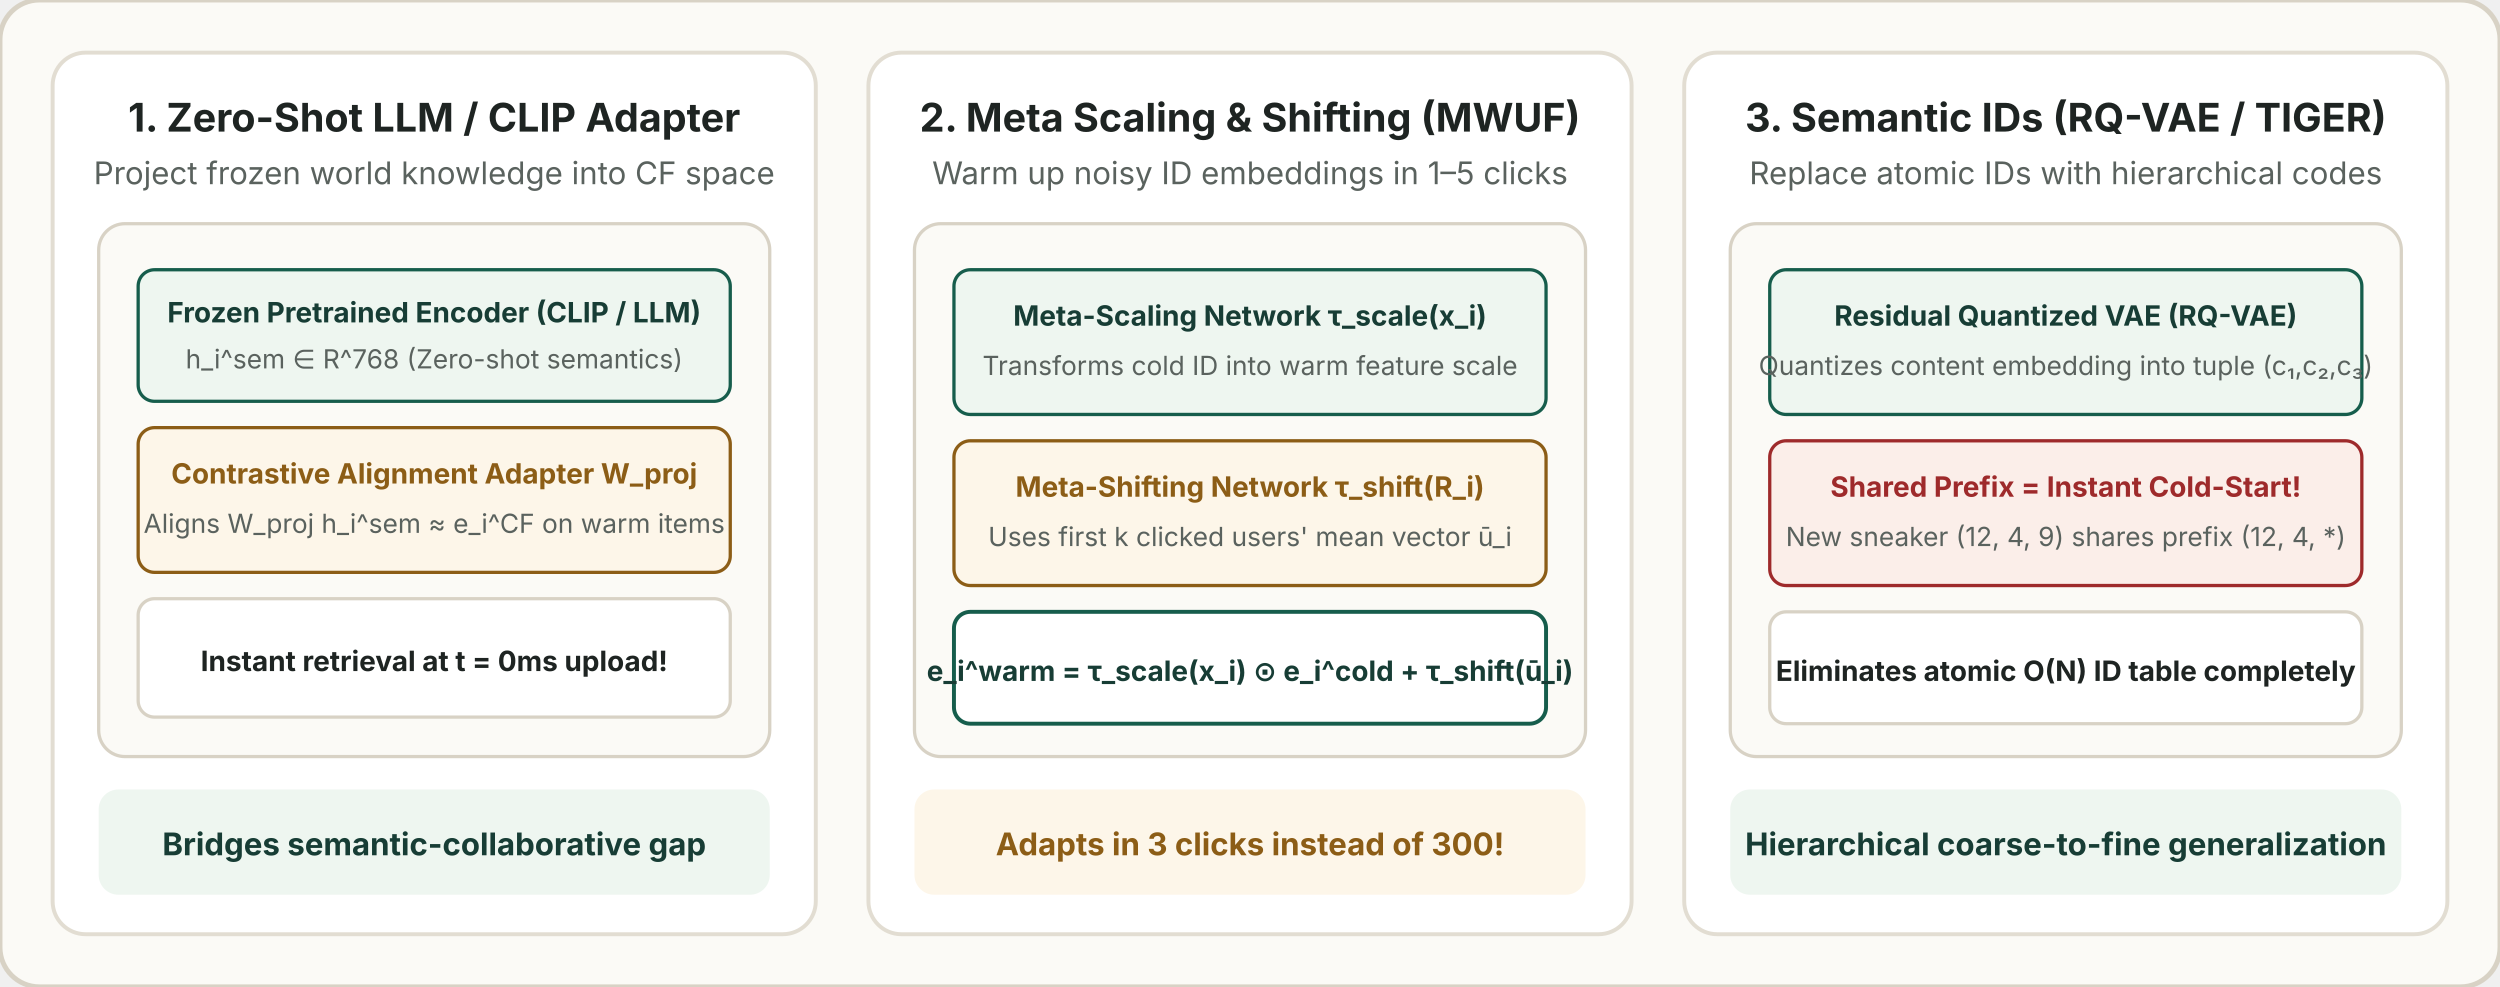
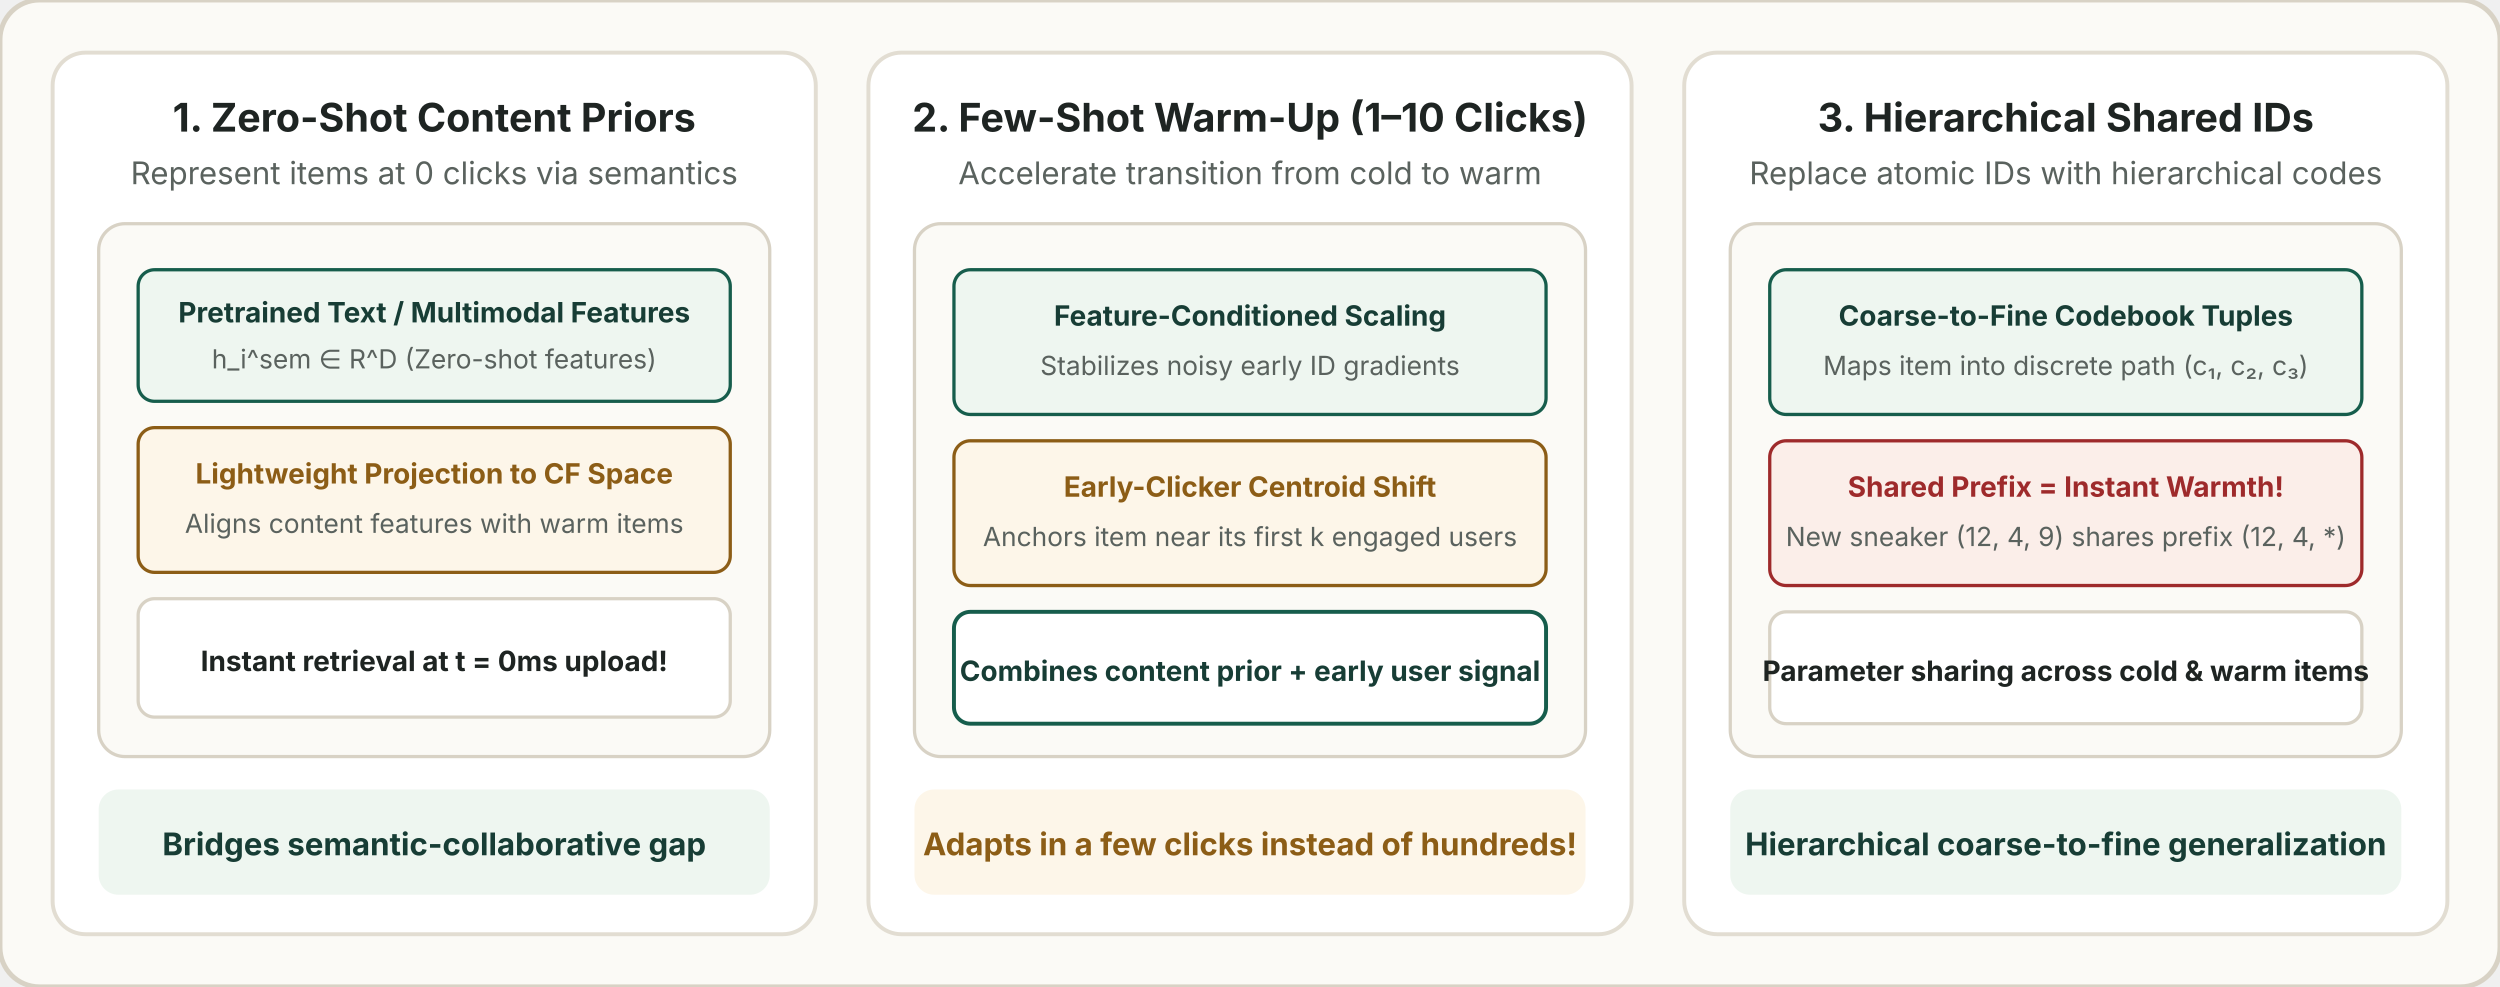
<svg xmlns="http://www.w3.org/2000/svg" viewBox="0 0 760 300" width="760" height="300" font-family="'Inter', -apple-system, sans-serif">
  <rect width="760" height="300" rx="12" fill="#fbfaf6" stroke="#d8d2c5" stroke-width="1.5" />
  <g transform="translate(16, 16)">
    <rect width="232" height="268" rx="10" fill="#ffffff" stroke="#e2ddd2" stroke-width="1.2" />
-     <text x="116" y="24" text-anchor="middle" font-size="12" font-weight="700" fill="#1e2422">1. Zero-Shot LLM / CLIP Adapter</text>
-     <text x="116" y="40" text-anchor="middle" font-size="9.5" fill="#5a625e">Project frozen world knowledge into CF space</text>
+     <text x="116" y="24" text-anchor="middle" font-size="12" font-weight="700" fill="#1e2422">1. Zero-Shot Content Priors</text>
+     <text x="116" y="40" text-anchor="middle" font-size="9.5" fill="#5a625e">Represent items at 0 clicks via semantics</text>
    <g transform="translate(14, 52)">
      <rect width="204" height="162" rx="8" fill="#fbfaf6" stroke="#d8d2c5" />
      <rect x="12" y="14" width="180" height="40" rx="5" fill="#eef6f0" stroke="#165d4c" />
-       <text x="102" y="30" text-anchor="middle" font-size="8.5" font-weight="700" fill="#173d35">Frozen Pretrained Encoder (CLIP / LLM)</text>
-       <text x="102" y="44" text-anchor="middle" font-size="8" fill="#5a625e">h_i^sem ∈ R^768 (Zero-shot semantics)</text>
+       <text x="102" y="30" text-anchor="middle" font-size="8.5" font-weight="700" fill="#173d35">Pretrained Text / Multimodal Features</text>
+       <text x="102" y="44" text-anchor="middle" font-size="8" fill="#5a625e">h_i^sem ∈ R^D (Zero-shot features)</text>
      <rect x="12" y="62" width="180" height="44" rx="5" fill="#fdf6e9" stroke="#8c5d16" />
-       <text x="102" y="79" text-anchor="middle" font-size="8.5" font-weight="700" fill="#8c5d16">Contrastive Alignment Adapter W_proj</text>
-       <text x="102" y="94" text-anchor="middle" font-size="8" fill="#5a625e">Aligns W_proj h_i^sem ≈ e_i^CF on warm items</text>
+       <text x="102" y="79" text-anchor="middle" font-size="8.5" font-weight="700" fill="#8c5d16">Lightweight Projection to CF Space</text>
+       <text x="102" y="94" text-anchor="middle" font-size="8" fill="#5a625e">Aligns content features with warm items</text>
      <rect x="12" y="114" width="180" height="36" rx="5" fill="#ffffff" stroke="#d8d2c5" />
      <text x="102" y="136" text-anchor="middle" font-size="8.5" font-weight="700" fill="#1e2422">Instant retrieval at t = 0ms upload!</text>
    </g>
    <rect x="14" y="224" width="204" height="32" rx="6" fill="#eef6f0" />
    <text x="116" y="244" text-anchor="middle" font-size="9.5" font-weight="700" fill="#173d35">Bridges semantic-collaborative gap</text>
  </g>
  <g transform="translate(264, 16)">
    <rect width="232" height="268" rx="10" fill="#ffffff" stroke="#e2ddd2" stroke-width="1.2" />
-     <text x="116" y="24" text-anchor="middle" font-size="12" font-weight="700" fill="#1e2422">2. Meta Scaling &amp; Shifting (MWUF)</text>
-     <text x="116" y="40" text-anchor="middle" font-size="9.5" fill="#5a625e">Warm up noisy ID embeddings in 1–5 clicks</text>
+     <text x="116" y="24" text-anchor="middle" font-size="12" font-weight="700" fill="#1e2422">2. Few-Shot Warm-Up (1–10 Clicks)</text>
+     <text x="116" y="40" text-anchor="middle" font-size="9.5" fill="#5a625e">Accelerate transition from cold to warm</text>
    <g transform="translate(14, 52)">
      <rect width="204" height="162" rx="8" fill="#fbfaf6" stroke="#d8d2c5" />
      <rect x="12" y="14" width="180" height="44" rx="5" fill="#eef6f0" stroke="#165d4c" />
-       <text x="102" y="31" text-anchor="middle" font-size="8.5" font-weight="700" fill="#173d35">Meta-Scaling Network τ_scale(x_i)</text>
-       <text x="102" y="46" text-anchor="middle" font-size="8" fill="#5a625e">Transforms cold ID into warm feature scale</text>
+       <text x="102" y="31" text-anchor="middle" font-size="8.5" font-weight="700" fill="#173d35">Feature-Conditioned Scaling</text>
+       <text x="102" y="46" text-anchor="middle" font-size="8" fill="#5a625e">Stabilizes noisy early ID gradients</text>
      <rect x="12" y="66" width="180" height="44" rx="5" fill="#fdf6e9" stroke="#8c5d16" />
-       <text x="102" y="83" text-anchor="middle" font-size="8.5" font-weight="700" fill="#8c5d16">Meta-Shifting Network τ_shift(R_i)</text>
-       <text x="102" y="98" text-anchor="middle" font-size="8" fill="#5a625e">Uses first k clicked users' mean vector ū_i</text>
+       <text x="102" y="83" text-anchor="middle" font-size="8.5" font-weight="700" fill="#8c5d16">Early-Clicker Centroid Shift</text>
+       <text x="102" y="98" text-anchor="middle" font-size="8" fill="#5a625e">Anchors item near its first k engaged users</text>
      <rect x="12" y="118" width="180" height="34" rx="5" fill="#ffffff" stroke="#165d4c" stroke-width="1.2" />
-       <text x="102" y="139" text-anchor="middle" font-size="8.5" font-weight="700" fill="#173d35">e_i^warm = τ_scale(x_i) ⊙ e_i^cold + τ_shift(ū_i)</text>
+       <text x="102" y="139" text-anchor="middle" font-size="8.5" font-weight="700" fill="#173d35">Combines content prior + early user signal</text>
    </g>
    <rect x="14" y="224" width="204" height="32" rx="6" fill="#fdf6e9" />
-     <text x="116" y="244" text-anchor="middle" font-size="9.5" font-weight="700" fill="#8c5d16">Adapts in 3 clicks instead of 300!</text>
+     <text x="116" y="244" text-anchor="middle" font-size="9.5" font-weight="700" fill="#8c5d16">Adapts in a few clicks instead of hundreds!</text>
  </g>
  <g transform="translate(512, 16)">
    <rect width="232" height="268" rx="10" fill="#ffffff" stroke="#e2ddd2" stroke-width="1.2" />
-     <text x="116" y="24" text-anchor="middle" font-size="12" font-weight="700" fill="#1e2422">3. Semantic IDs (RQ-VAE / TIGER)</text>
+     <text x="116" y="24" text-anchor="middle" font-size="12" font-weight="700" fill="#1e2422">3. Hierarchical Shared IDs</text>
    <text x="116" y="40" text-anchor="middle" font-size="9.5" fill="#5a625e">Replace atomic IDs with hierarchical codes</text>
    <g transform="translate(14, 52)">
      <rect width="204" height="162" rx="8" fill="#fbfaf6" stroke="#d8d2c5" />
      <rect x="12" y="14" width="180" height="44" rx="5" fill="#eef6f0" stroke="#165d4c" />
-       <text x="102" y="31" text-anchor="middle" font-size="8.5" font-weight="700" fill="#173d35">Residual Quantized VAE (RQ-VAE)</text>
-       <text x="102" y="46" text-anchor="middle" font-size="8" fill="#5a625e">Quantizes content embedding into tuple (c₁,c₂,c₃)</text>
+       <text x="102" y="31" text-anchor="middle" font-size="8.5" font-weight="700" fill="#173d35">Coarse-to-Fine Codebook Tuples</text>
+       <text x="102" y="46" text-anchor="middle" font-size="8" fill="#5a625e">Maps item into discrete path (c₁, c₂, c₃)</text>
      <rect x="12" y="66" width="180" height="44" rx="5" fill="#fbeee9" stroke="#9e2a2b" />
-       <text x="102" y="83" text-anchor="middle" font-size="8.5" font-weight="700" fill="#9e2a2b">Shared Prefix = Instant Cold-Start!</text>
+       <text x="102" y="83" text-anchor="middle" font-size="8.5" font-weight="700" fill="#9e2a2b">Shared Prefix = Instant Warmth!</text>
      <text x="102" y="98" text-anchor="middle" font-size="8" fill="#5a625e">New sneaker (12, 4, 9) shares prefix (12, 4, *)</text>
      <rect x="12" y="118" width="180" height="34" rx="5" fill="#ffffff" stroke="#d8d2c5" />
-       <text x="102" y="139" text-anchor="middle" font-size="8.5" font-weight="700" fill="#1e2422">Eliminates atomic O(N) ID table completely</text>
+       <text x="102" y="139" text-anchor="middle" font-size="8.5" font-weight="700" fill="#1e2422">Parameter sharing across cold &amp; warm items</text>
    </g>
    <rect x="14" y="224" width="204" height="32" rx="6" fill="#eef6f0" />
    <text x="116" y="244" text-anchor="middle" font-size="9.5" font-weight="700" fill="#173d35">Hierarchical coarse-to-fine generalization</text>
  </g>
</svg>
